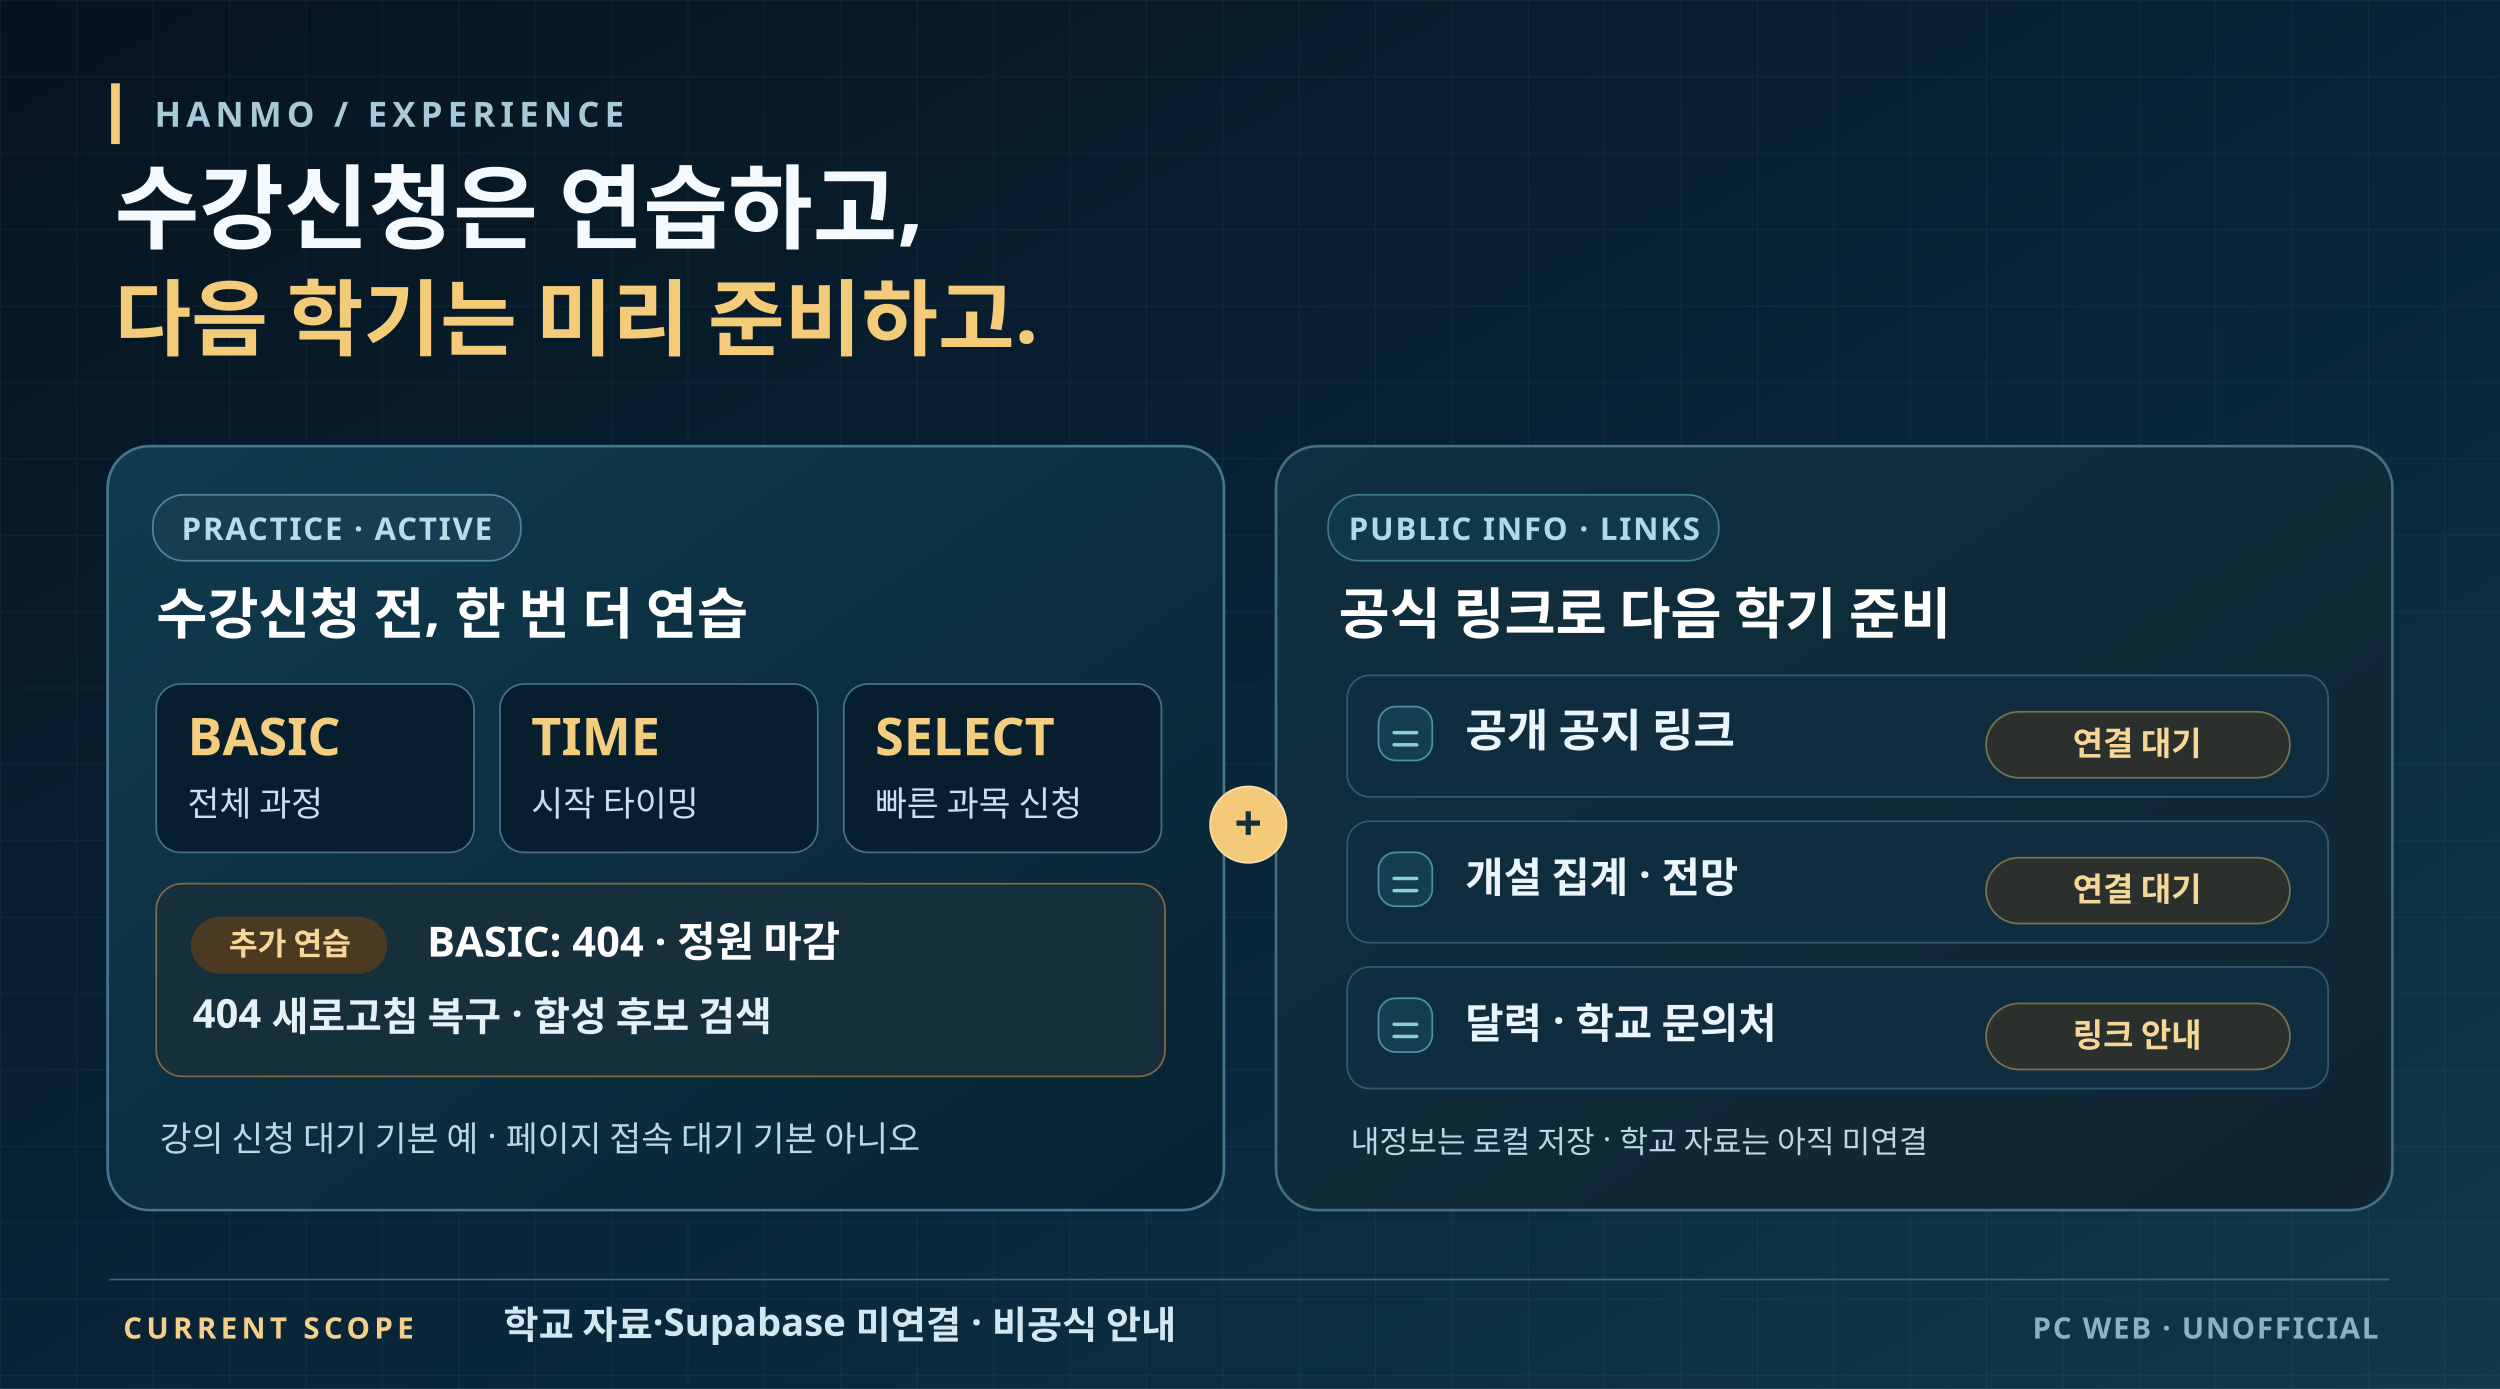
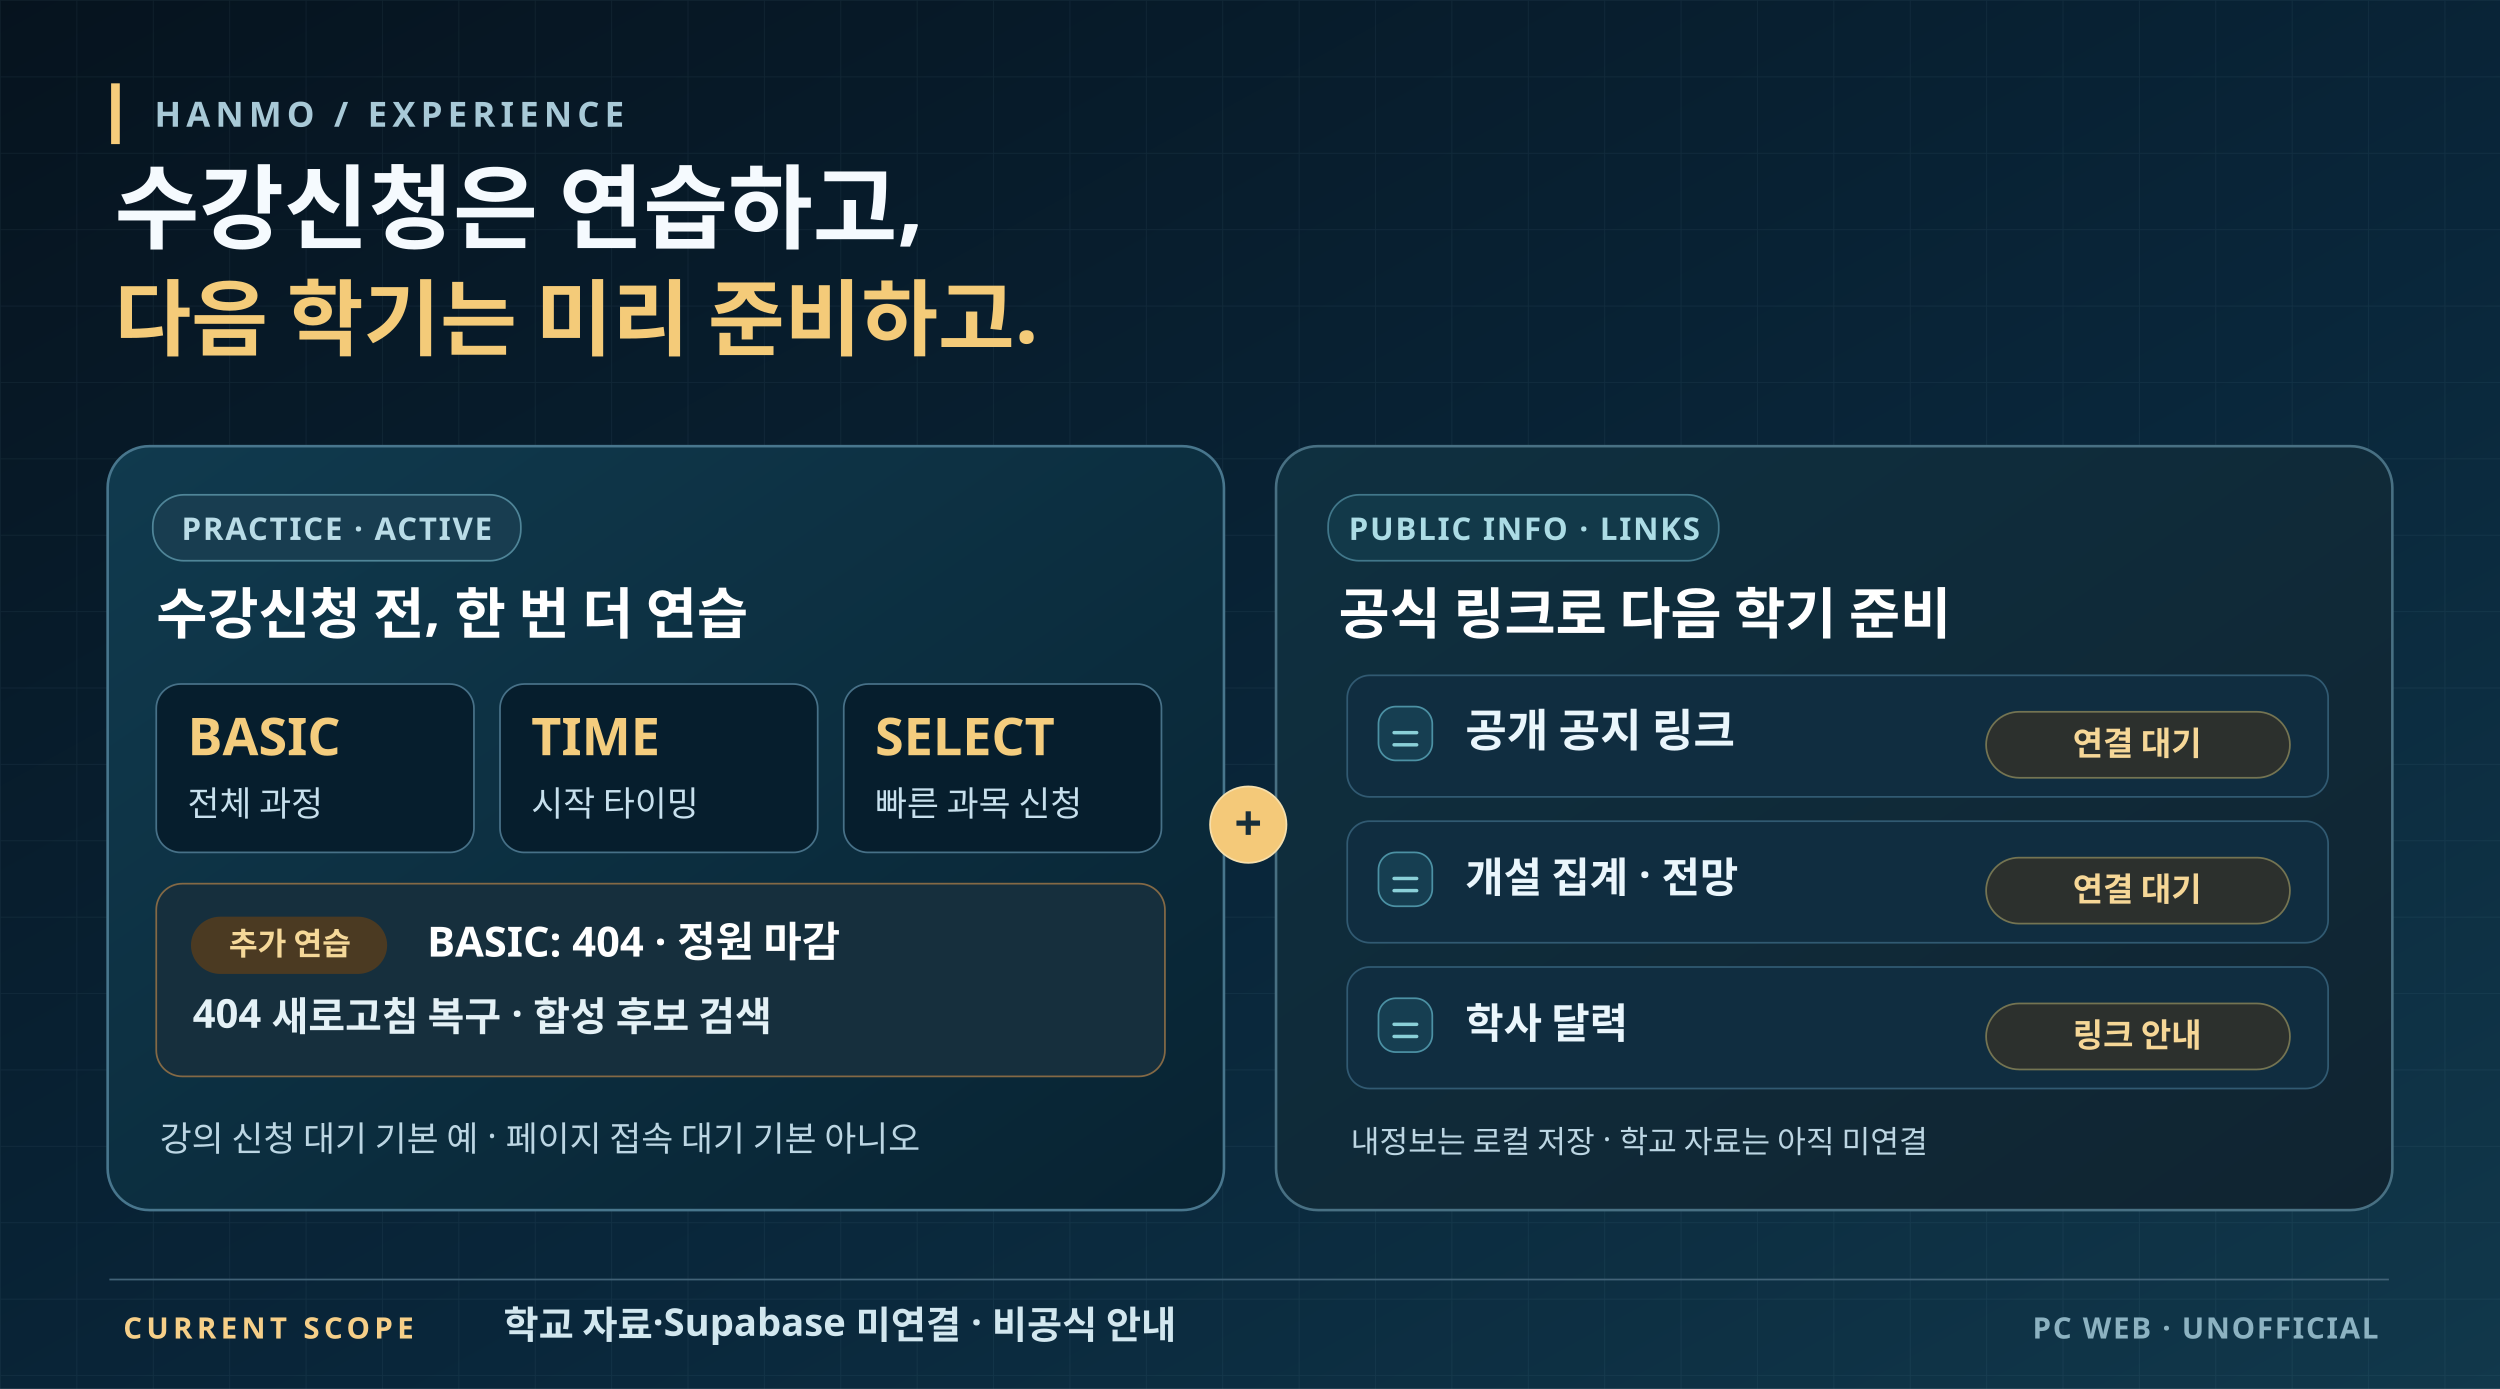
<svg xmlns="http://www.w3.org/2000/svg" width="1440" height="800" viewBox="0 0 1440 800" role="img" aria-labelledby="title desc">
  <defs>
    <linearGradient id="bg" x1="0" y1="0" x2="1" y2="1">
      <stop stop-color="#06131E" />
      <stop offset=".57" stop-color="#09263A" />
      <stop offset="1" stop-color="#11384B" />
    </linearGradient>
    <linearGradient id="left" x1="0" y1="0" x2="1" y2="1">
      <stop stop-color="#103A4E" />
      <stop offset="1" stop-color="#082332" />
    </linearGradient>
    <linearGradient id="right" x1="0" y1="0" x2="1" y2="1">
      <stop stop-color="#0F3040" />
      <stop offset="1" stop-color="#102431" />
    </linearGradient>
    <pattern id="grid" width="44" height="44" patternUnits="userSpaceOnUse">
      <path d="M44 0H0V44" fill="none" stroke="#94C8DB" stroke-opacity=".065" />
    </pattern>
  </defs>
  <g font-family="Pretendard, Noto Sans KR, Apple SD Gothic Neo, Malgun Gothic, sans-serif">
    <rect x="0" y="0" width="1440" height="800" rx="0" fill="url(#bg)" stroke="none" stroke-width="1" />
    <rect x="0" y="0" width="1440" height="800" rx="0" fill="url(#grid)" stroke="none" stroke-width="1" />
    <path d="M64 48h5v35h-5z" fill="#F6CC7B" />
    <text x="89" y="73" fill="#A8C9D7" font-size="20" font-weight="750" letter-spacing="3">HANMO   /   EXPERIENCE</text>
    <text x="66" y="139" fill="#F5FAFE" font-size="53" font-weight="800">수강신청은 연습하고,</text>
    <text x="66" y="201" fill="#F4CB79" font-size="48" font-weight="760">다음 학기는 미리 준비하고.</text>
    <rect x="62" y="257" width="643" height="440" rx="24" fill="url(#left)" stroke="#48768D" stroke-width="1.5" />
    <rect x="735" y="257" width="643" height="440" rx="24" fill="url(#right)" stroke="#487083" stroke-width="1.5" />
    <rect x="88" y="285" width="212" height="38" rx="18" fill="#183D50" stroke="#4F8598" stroke-width="1" />
    <text x="194" y="311" fill="#B9DCE7" font-size="18" font-weight="730" text-anchor="middle" letter-spacing="1">PRACTICE · ACTIVE</text>
    <text x="90" y="365" fill="#FFFFFF" font-size="32" font-weight="800">수강신청 전, 한 번 더 연습</text>
    <rect x="90" y="394" width="183" height="97" rx="14" fill="#061E2D" stroke="#477188" stroke-width="1" />
    <text x="108" y="435" fill="#F4CD7E" font-size="30" font-weight="800">BASIC</text>
    <text x="108" y="470" fill="#C7E0ED" font-size="20" font-weight="500">전체 과정</text>
    <rect x="288" y="394" width="183" height="97" rx="14" fill="#061E2D" stroke="#477188" stroke-width="1" />
    <text x="306" y="435" fill="#F4CD7E" font-size="30" font-weight="800">TIME</text>
    <text x="306" y="470" fill="#C7E0ED" font-size="20" font-weight="500">시작 타이밍</text>
    <rect x="486" y="394" width="183" height="97" rx="14" fill="#061E2D" stroke="#477188" stroke-width="1" />
    <text x="504" y="435" fill="#F4CD7E" font-size="30" font-weight="800">SELECT</text>
    <text x="504" y="470" fill="#C7E0ED" font-size="20" font-weight="500">빠른 과목 신청</text>
    <rect x="90" y="509" width="581" height="111" rx="15" fill="#162F3D" stroke="#846945" stroke-width="1" />
    <rect x="110" y="528" width="113" height="33" rx="17" fill="#4B3A22" stroke="none" stroke-width="1" />
    <text x="167" y="550" fill="#F5D899" font-size="18" font-weight="730" text-anchor="middle">추가 연습</text>
    <text x="246" y="551" fill="#FFFFFF" font-size="24" font-weight="780">BASIC: 404 · 정원 마감</text>
    <text x="111" y="592" fill="#E4F1F6" font-size="23" font-weight="580">404 새로고침 복구 · 합성 후보 검색</text>
    <text x="92" y="663" fill="#BCD6E3" font-size="20" font-weight="510">강의 신청 대기 기본 예 · 페이지 접속 대기 기본 아니오</text>
    <rect x="765" y="285" width="225" height="38" rx="18" fill="#123949" stroke="#41778A" stroke-width="1" />
    <text x="878" y="311" fill="#ACDCE5" font-size="18" font-weight="730" text-anchor="middle" letter-spacing="1">PUBLIC INFO · LINKS</text>
    <text x="771" y="365" fill="#FFFFFF" font-size="32" font-weight="800">공식 링크로 다음 학기 준비</text>
    <rect x="776" y="389" width="565" height="70" rx="13" fill="#102D40" stroke="#315A72" stroke-width="1" />
    <rect x="794" y="407" width="31" height="31" rx="10" fill="#163E51" stroke="#4C91A4" stroke-width="1" />
    <path d="M803 422h13m-13 7h13" stroke="#8AD0D8" stroke-width="2" stroke-linecap="round" />
    <text x="844" y="430" fill="#EAF6FC" font-size="26" font-weight="700">공개 공지 링크</text>
    <rect x="1144" y="410" width="175" height="38" rx="19" fill="#2C302D" stroke="#747452" stroke-width="1" />
    <text x="1231" y="435" fill="#F6D797" font-size="19" font-weight="650" text-anchor="middle">연결 대기</text>
    <rect x="776" y="473" width="565" height="70" rx="13" fill="#102D40" stroke="#315A72" stroke-width="1" />
    <rect x="794" y="491" width="31" height="31" rx="10" fill="#163E51" stroke="#4C91A4" stroke-width="1" />
    <path d="M803 506h13m-13 7h13" stroke="#8AD0D8" stroke-width="2" stroke-linecap="round" />
    <text x="844" y="514" fill="#EAF6FC" font-size="24" font-weight="700">개설 집계 · 전망</text>
    <rect x="1144" y="494" width="175" height="38" rx="19" fill="#2C302D" stroke="#747452" stroke-width="1" />
    <text x="1231" y="519" fill="#F6D797" font-size="19" font-weight="650" text-anchor="middle">연결 대기</text>
    <rect x="776" y="557" width="565" height="70" rx="13" fill="#102D40" stroke="#315A72" stroke-width="1" />
    <rect x="794" y="575" width="31" height="31" rx="10" fill="#163E51" stroke="#4C91A4" stroke-width="1" />
    <path d="M803 590h13m-13 7h13" stroke="#8AD0D8" stroke-width="2" stroke-linecap="round" />
-     <text x="844" y="598" fill="#EAF6FC" font-size="24" font-weight="700">달력 · 학교 문의처</text>
+     <text x="844" y="598" fill="#EAF6FC" font-size="24" font-weight="700">학사 달력</text>
    <rect x="1144" y="578" width="175" height="38" rx="19" fill="#2C302D" stroke="#747452" stroke-width="1" />
    <text x="1231" y="603" fill="#F6D797" font-size="19" font-weight="650" text-anchor="middle">링크 안내</text>
    <text x="778" y="664" fill="#BCD6E3" font-size="18" font-weight="510">내정보는 로컬 저장 · 학교 자료는 아직 미연결</text>
    <rect x="697" y="453" width="44" height="44" rx="22" fill="#F4C979" stroke="#F6DFAC" stroke-width="1" />
    <text x="719" y="484" fill="#172E3A" font-size="28" font-weight="800" text-anchor="middle">+</text>
    <path d="M63 737H1376" stroke="#426277" />
    <text x="71" y="771" fill="#F6CF88" font-size="17" font-weight="750" letter-spacing="2.5">CURRENT SCOPE</text>
    <text x="290" y="771" fill="#D2E7EF" font-size="22" font-weight="600">학교 자료·Supabase 미연결 · 비공식 안내</text>
    <text x="1370" y="771" fill="#8CB2C1" font-size="17" font-weight="700" text-anchor="end" letter-spacing="1">PC WEB · UNOFFICIAL</text>
  </g>
</svg>
